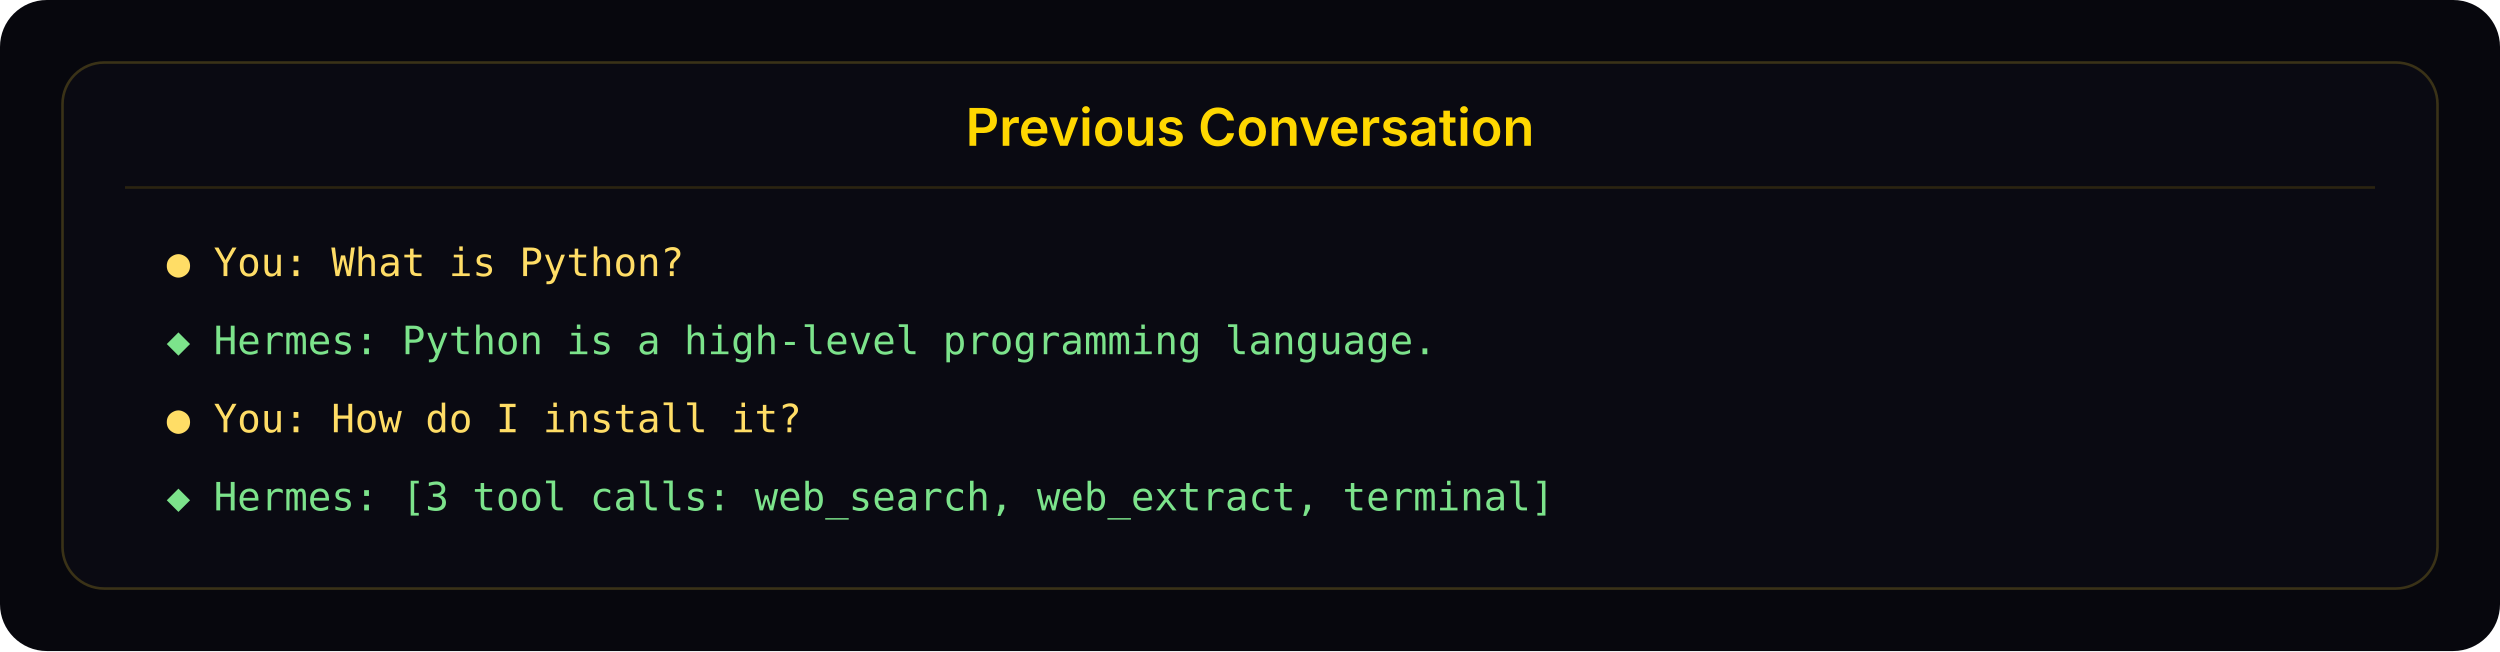
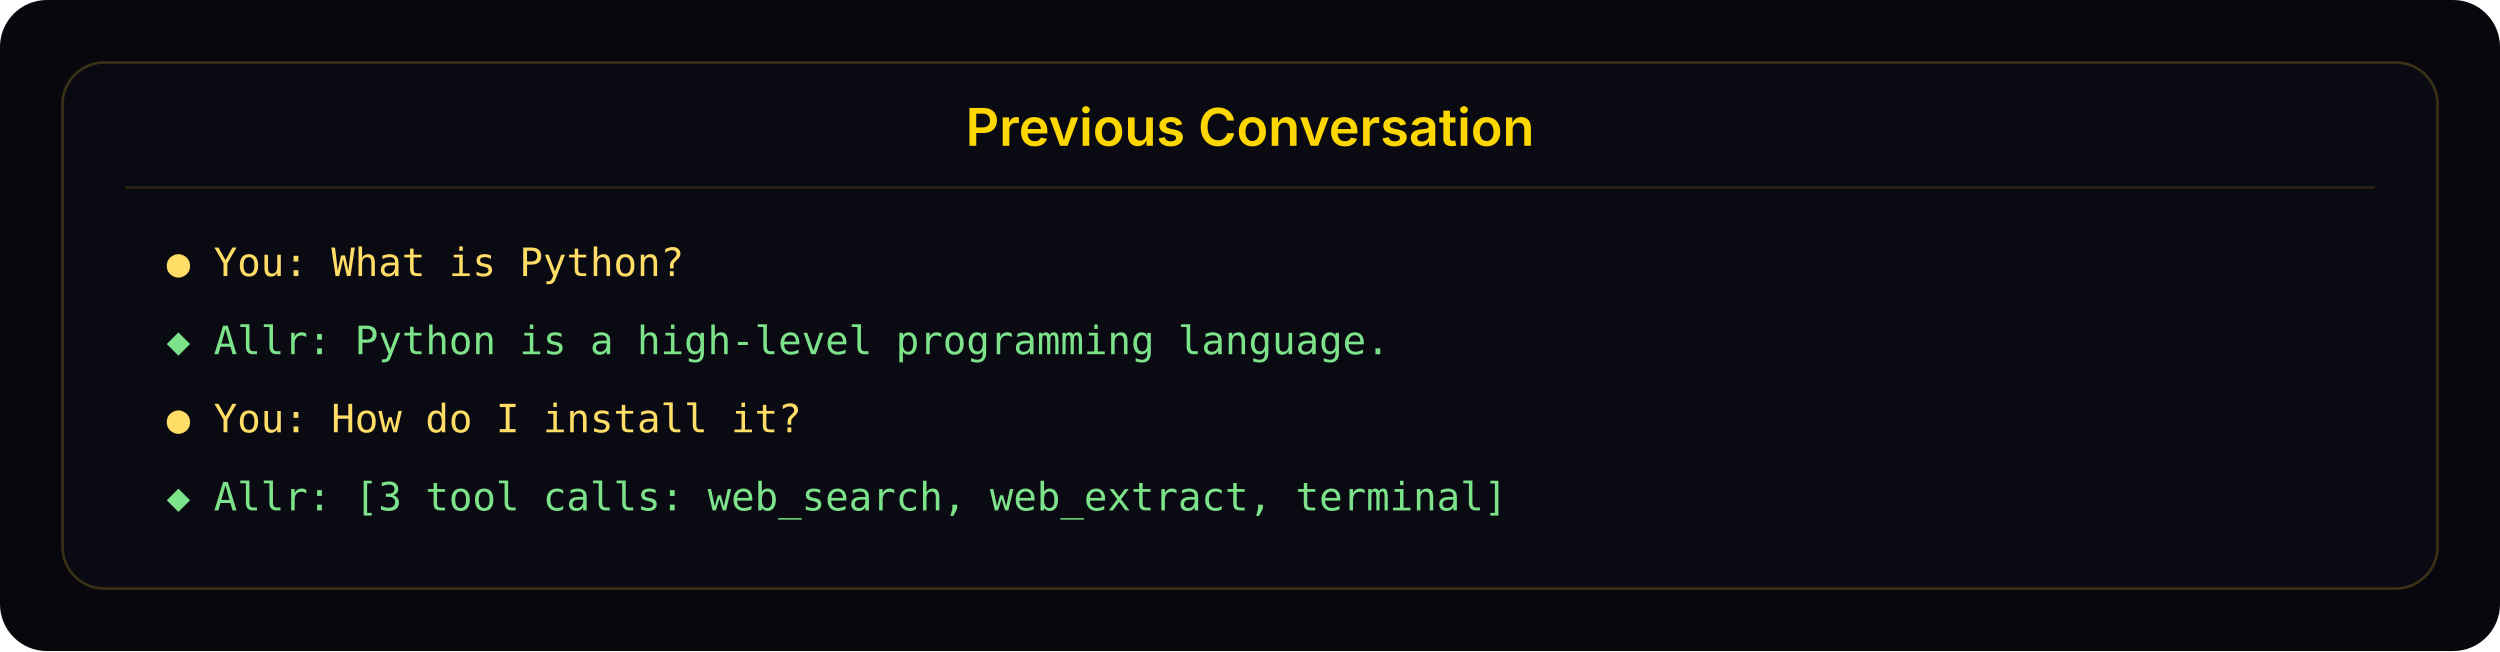
<svg xmlns="http://www.w3.org/2000/svg" width="960" height="250" viewBox="0 0 960 250" role="img" aria-labelledby="title desc">
  <rect width="960" height="250" rx="18" fill="#07070d" />
  <rect x="24" y="24" width="912" height="202" rx="16" fill="#0a0a12" stroke="#3a3217" />
  <text x="480" y="56" text-anchor="middle" fill="#ffd700" font-family="Inter, sans-serif" font-size="20" font-weight="600">Previous Conversation</text>
  <line x1="48" y1="72" x2="912" y2="72" stroke="#2b2410" />
  <text x="64" y="106" fill="#ffdd66" font-family="JetBrains Mono, monospace" font-size="15">● You: What is Python?</text>
-   <text x="64" y="136" fill="#7ce38b" font-family="JetBrains Mono, monospace" font-size="15">◆ Hermes: Python is a high-level programming language.</text>
+   <text x="64" y="136" fill="#7ce38b" font-family="JetBrains Mono, monospace" font-size="15">◆ Allr: Python is a high-level programming language.</text>
  <text x="64" y="166" fill="#ffdd66" font-family="JetBrains Mono, monospace" font-size="15">● You: How do I install it?</text>
-   <text x="64" y="196" fill="#7ce38b" font-family="JetBrains Mono, monospace" font-size="15">◆ Hermes: [3 tool calls: web_search, web_extract, terminal]</text>
+   <text x="64" y="196" fill="#7ce38b" font-family="JetBrains Mono, monospace" font-size="15">◆ Allr: [3 tool calls: web_search, web_extract, terminal]</text>
</svg>
